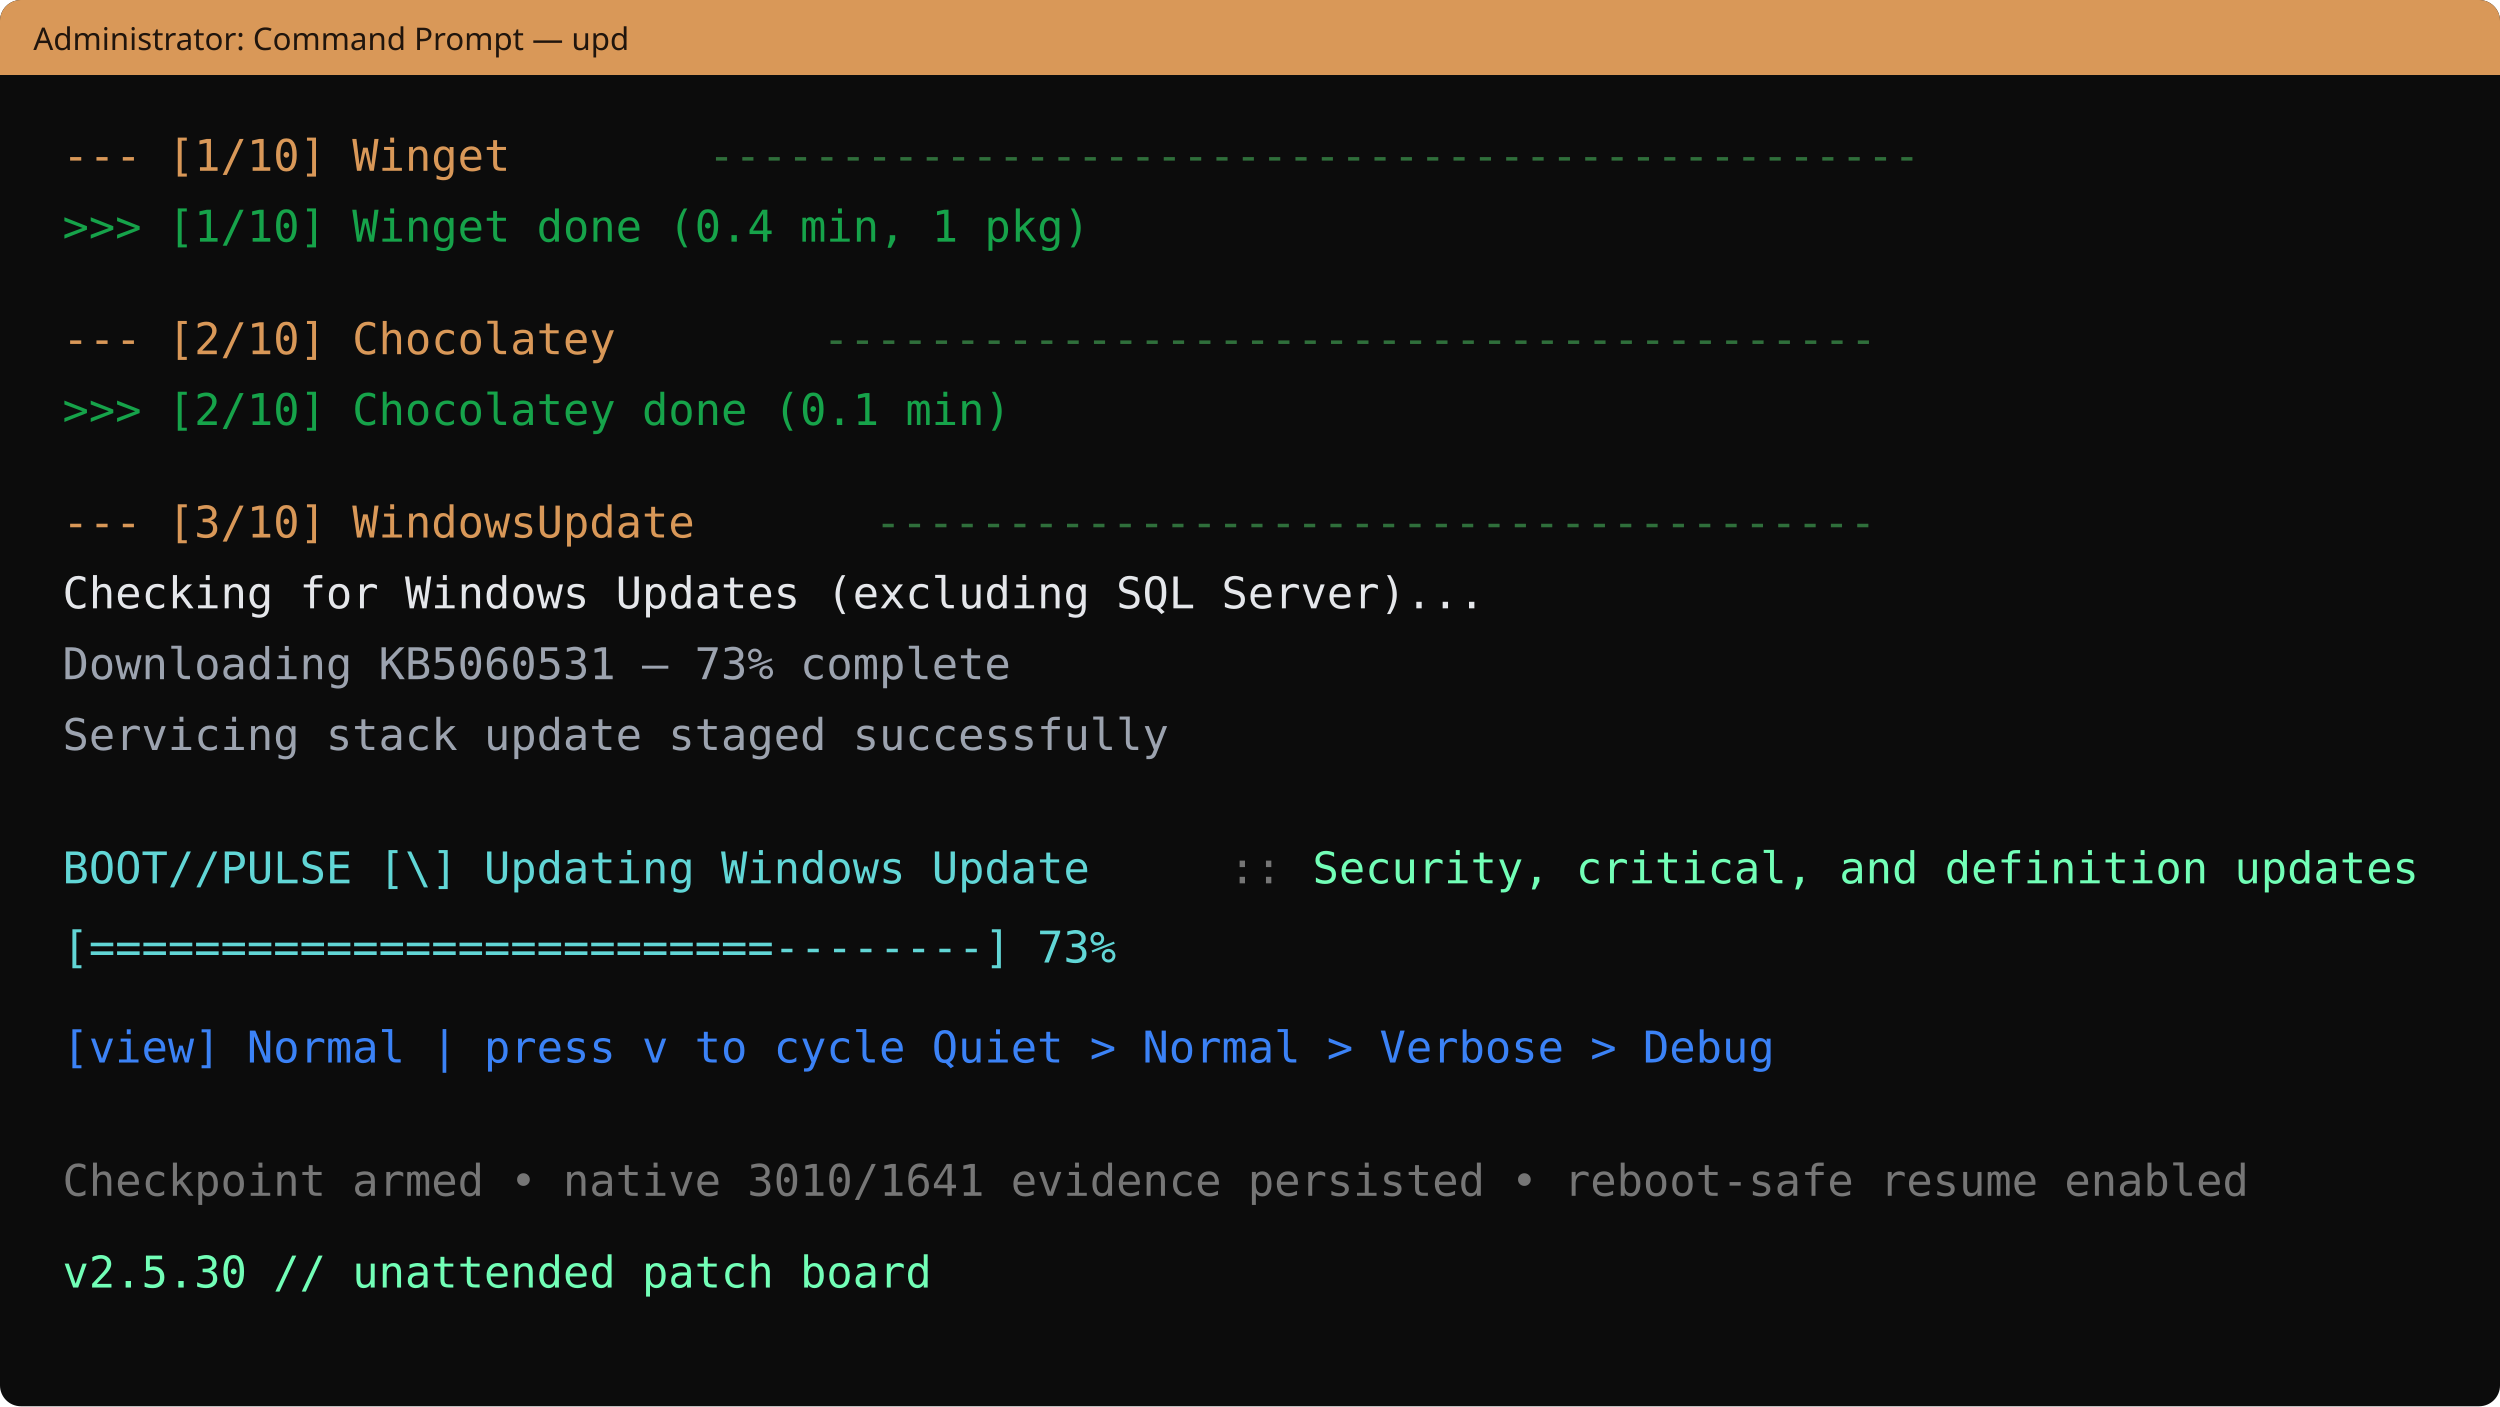
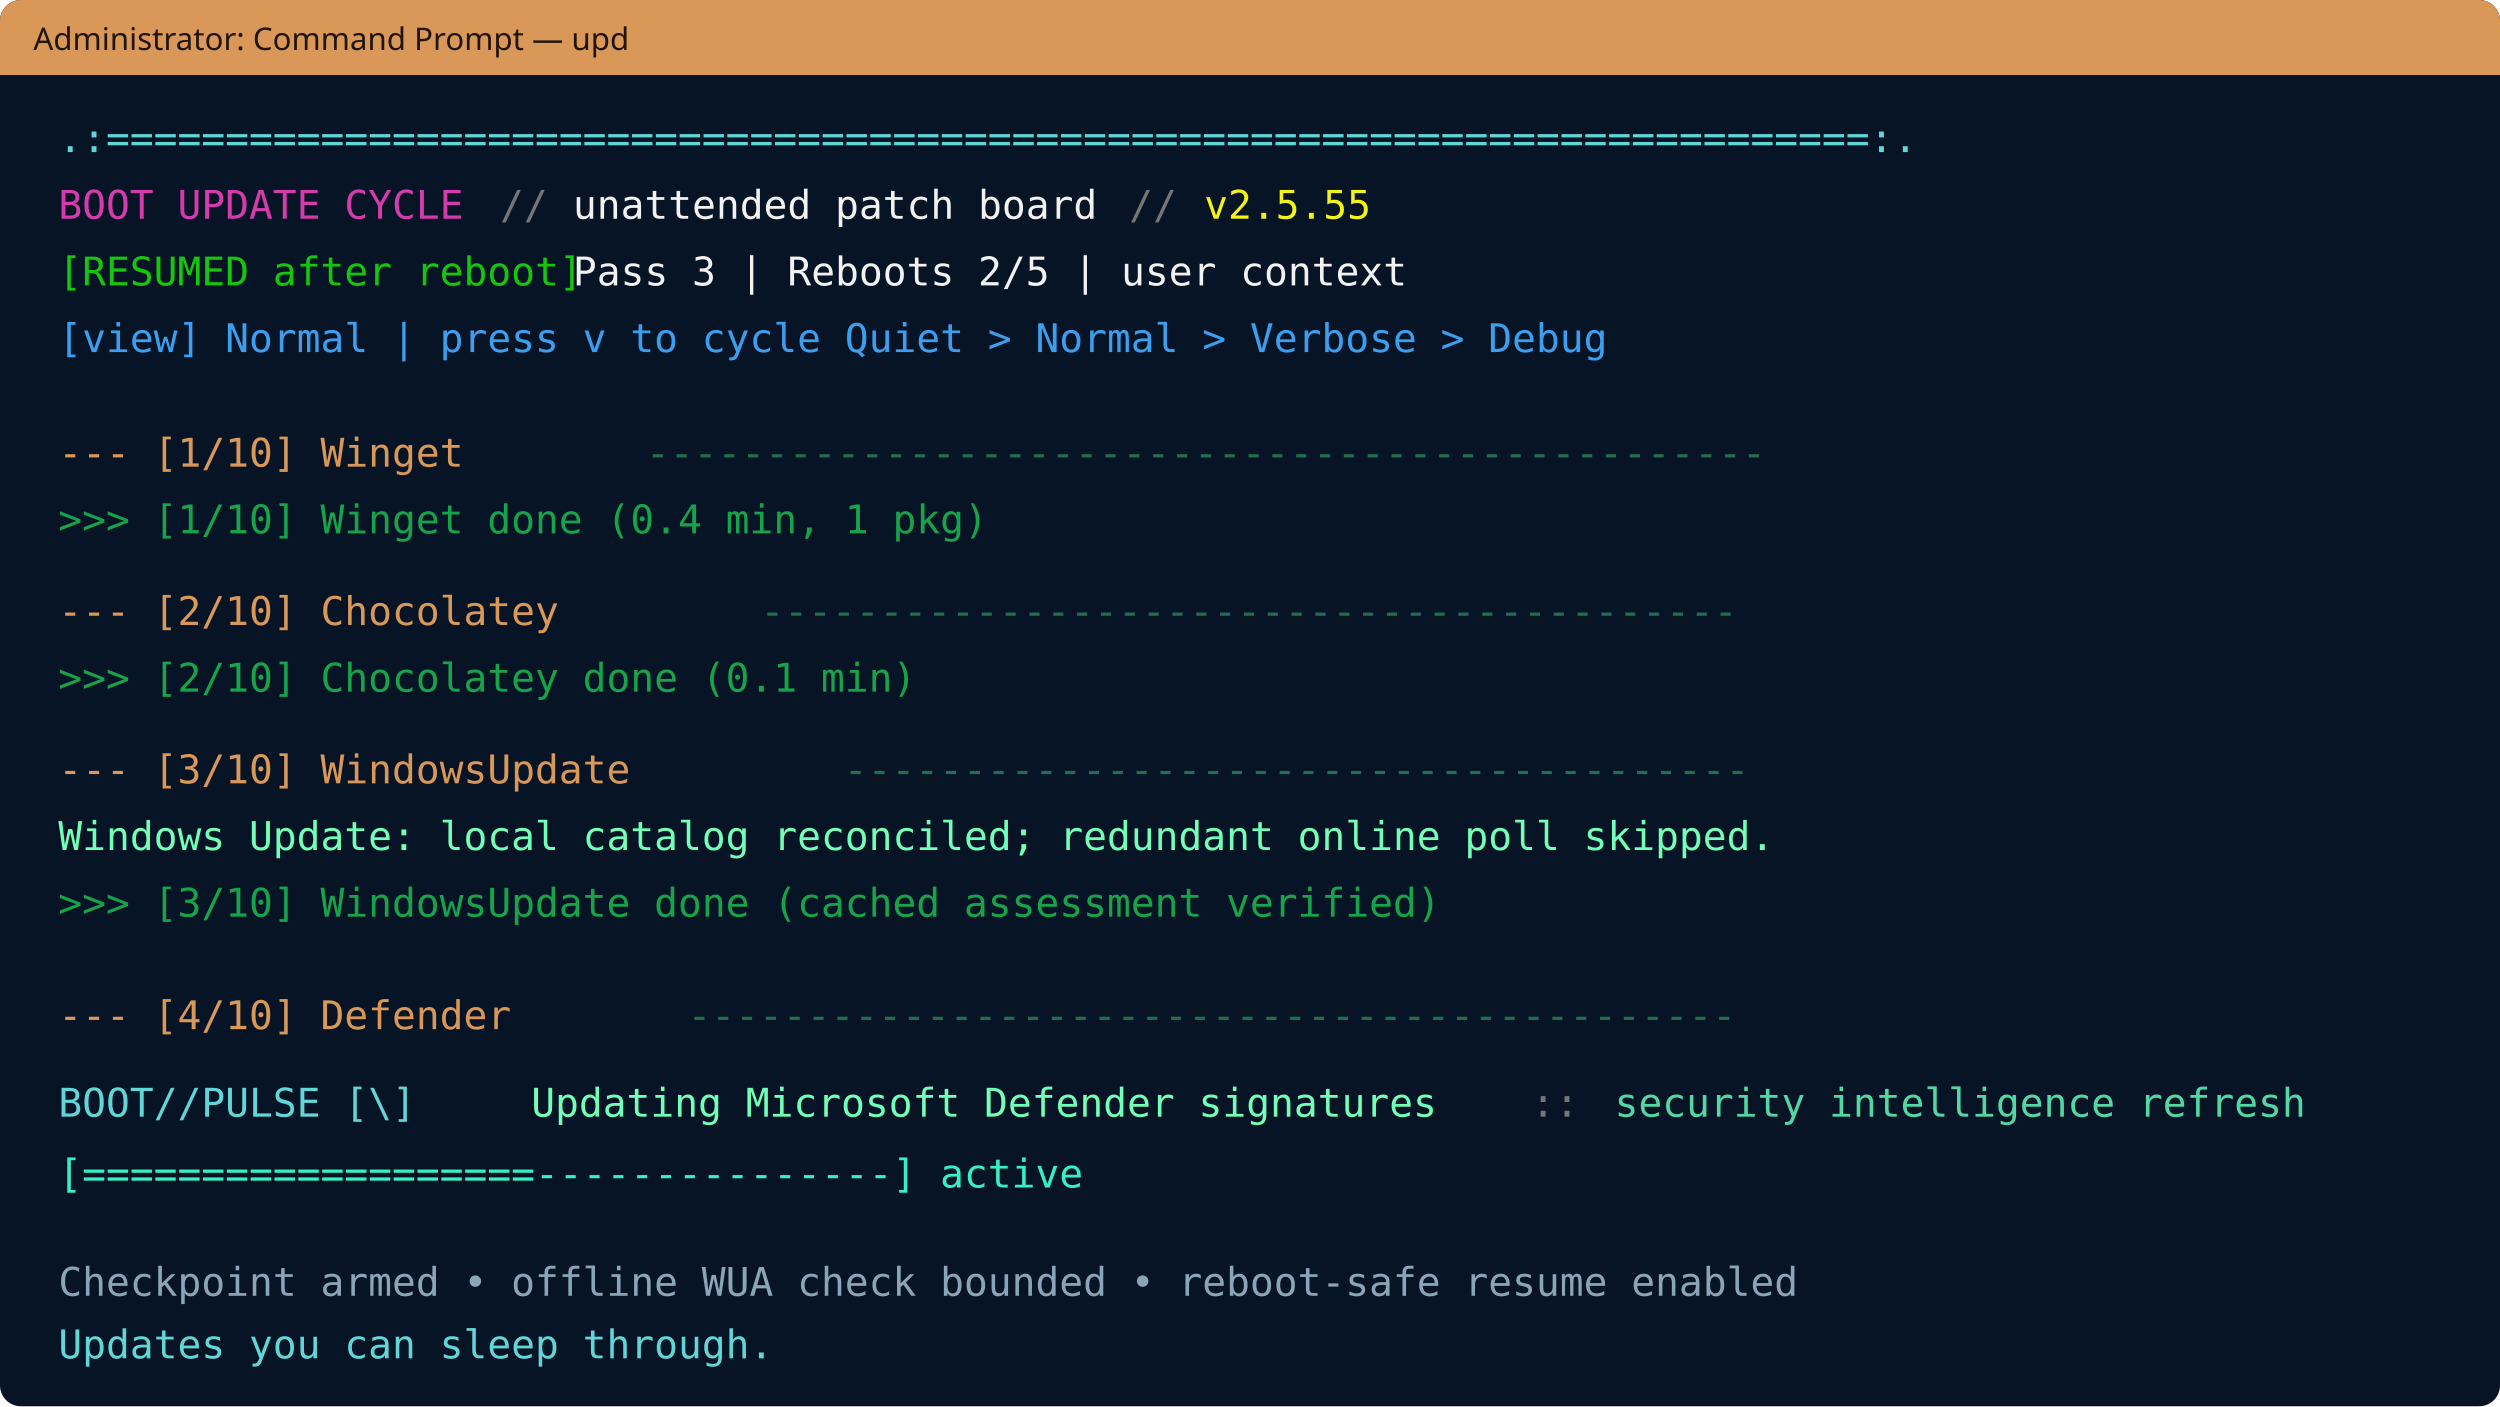
<svg xmlns="http://www.w3.org/2000/svg" width="1200" height="675" viewBox="0 0 1200 675">
-   <rect width="1200" height="675" rx="10" fill="#0c0c0c" />
+   <rect width="1200" height="675" rx="10" fill="#071425" />
  <rect width="1200" height="36" rx="10" fill="#d99858" />
  <rect y="26" width="1200" height="10" fill="#d99858" />
  <text x="16" y="24" fill="#20150d" font-family="Segoe UI, sans-serif" font-size="15">Administrator: Command Prompt — upd</text>
-   <g font-family="Cascadia Mono, Consolas, monospace" font-size="21">
-     <text x="30" y="82" fill="#d99858">--- [1/10] Winget</text>
-     <text x="340" y="82" fill="#2f6f3b">----------------------------------------------</text>
-     <text x="30" y="116" fill="#16a34a">&gt;&gt;&gt; [1/10] Winget done (0.4 min, 1 pkg)</text>
-     <text x="30" y="170" fill="#d99858">--- [2/10] Chocolatey</text>
-     <text x="395" y="170" fill="#2f6f3b">----------------------------------------</text>
-     <text x="30" y="204" fill="#16a34a">&gt;&gt;&gt; [2/10] Chocolatey done (0.1 min)</text>
-     <text x="30" y="258" fill="#d99858">--- [3/10] WindowsUpdate</text>
-     <text x="420" y="258" fill="#2f6f3b">--------------------------------------</text>
-     <text x="30" y="292" fill="#e5e7eb">Checking for Windows Updates (excluding SQL Server)...</text>
-     <text x="30" y="326" fill="#9ca3af">Downloading KB5060531 — 73% complete</text>
-     <text x="30" y="360" fill="#9ca3af">Servicing stack update staged successfully</text>
-     <text x="30" y="424" fill="#61d6d6">BOOT//PULSE  [\]  Updating Windows Update</text>
-     <text x="590" y="424" fill="#767676">::</text>
-     <text x="630" y="424" fill="#72ffb7">Security, critical, and definition updates</text>
-     <text x="30" y="462" fill="#61d6d6">[==========================--------] 73%</text>
-     <text x="30" y="510" fill="#3b82f6">[view] Normal  |  press v to cycle Quiet &gt; Normal &gt; Verbose &gt; Debug</text>
-     <text x="30" y="574" fill="#767676">Checkpoint armed  •  native 3010/1641 evidence persisted  •  reboot-safe resume enabled</text>
-     <text x="30" y="618" fill="#72ffb7">v2.5.30  //  unattended patch board</text>
+   <g font-family="Cascadia Mono, Consolas, monospace" font-size="19">
+     <text x="28" y="73" fill="#61d6d6">.:==========================================================================:.</text>
+     <text x="28" y="105" fill="#d63bad">BOOT UPDATE CYCLE</text>
+     <text x="240" y="105" fill="#767676">//</text>
+     <text x="275" y="105" fill="#f2f2f2">unattended patch board</text>
+     <text x="542" y="105" fill="#767676">//</text>
+     <text x="578" y="105" fill="#f3f315">v2.5.55</text>
+     <text x="28" y="137" fill="#16c60c">[RESUMED after reboot]</text>
+     <text x="275" y="137" fill="#f2f2f2">Pass 3  |  Reboots 2/5  |  user context</text>
+     <text x="28" y="169" fill="#3b9eee">[view] Normal  |  press v to cycle Quiet &gt; Normal &gt; Verbose &gt; Debug</text>
+     <text x="28" y="224" fill="#d99858">--- [1/10] Winget</text>
+     <text x="310" y="224" fill="#216f52">-----------------------------------------------</text>
+     <text x="28" y="256" fill="#16a34a">&gt;&gt;&gt; [1/10] Winget done (0.4 min, 1 pkg)</text>
+     <text x="28" y="300" fill="#d99858">--- [2/10] Chocolatey</text>
+     <text x="365" y="300" fill="#216f52">-----------------------------------------</text>
+     <text x="28" y="332" fill="#16a34a">&gt;&gt;&gt; [2/10] Chocolatey done (0.1 min)</text>
+     <text x="28" y="376" fill="#d99858">--- [3/10] WindowsUpdate</text>
+     <text x="405" y="376" fill="#216f52">--------------------------------------</text>
+     <text x="28" y="408" fill="#72ffb7">Windows Update: local catalog reconciled; redundant online poll skipped.</text>
+     <text x="28" y="440" fill="#16a34a">&gt;&gt;&gt; [3/10] WindowsUpdate done (cached assessment verified)</text>
+     <text x="28" y="494" fill="#d99858">--- [4/10] Defender</text>
+     <text x="330" y="494" fill="#216f52">--------------------------------------------</text>
+     <text x="28" y="536" fill="#61d6d6">BOOT//PULSE  [\]</text>
+     <text x="255" y="536" fill="#72ffb7">Updating Microsoft Defender signatures</text>
+     <text x="735" y="536" fill="#767676">::</text>
+     <text x="775" y="536" fill="#53d8a5">security intelligence refresh</text>
+     <text x="28" y="570" fill="#38efc3">[===================---------------]  active</text>
+     <text x="28" y="622" fill="#8aa4b8">Checkpoint armed  •  offline WUA check bounded  •  reboot-safe resume enabled</text>
+     <text x="28" y="652" fill="#61d6d6">Updates you can sleep through.</text>
  </g>
</svg>
